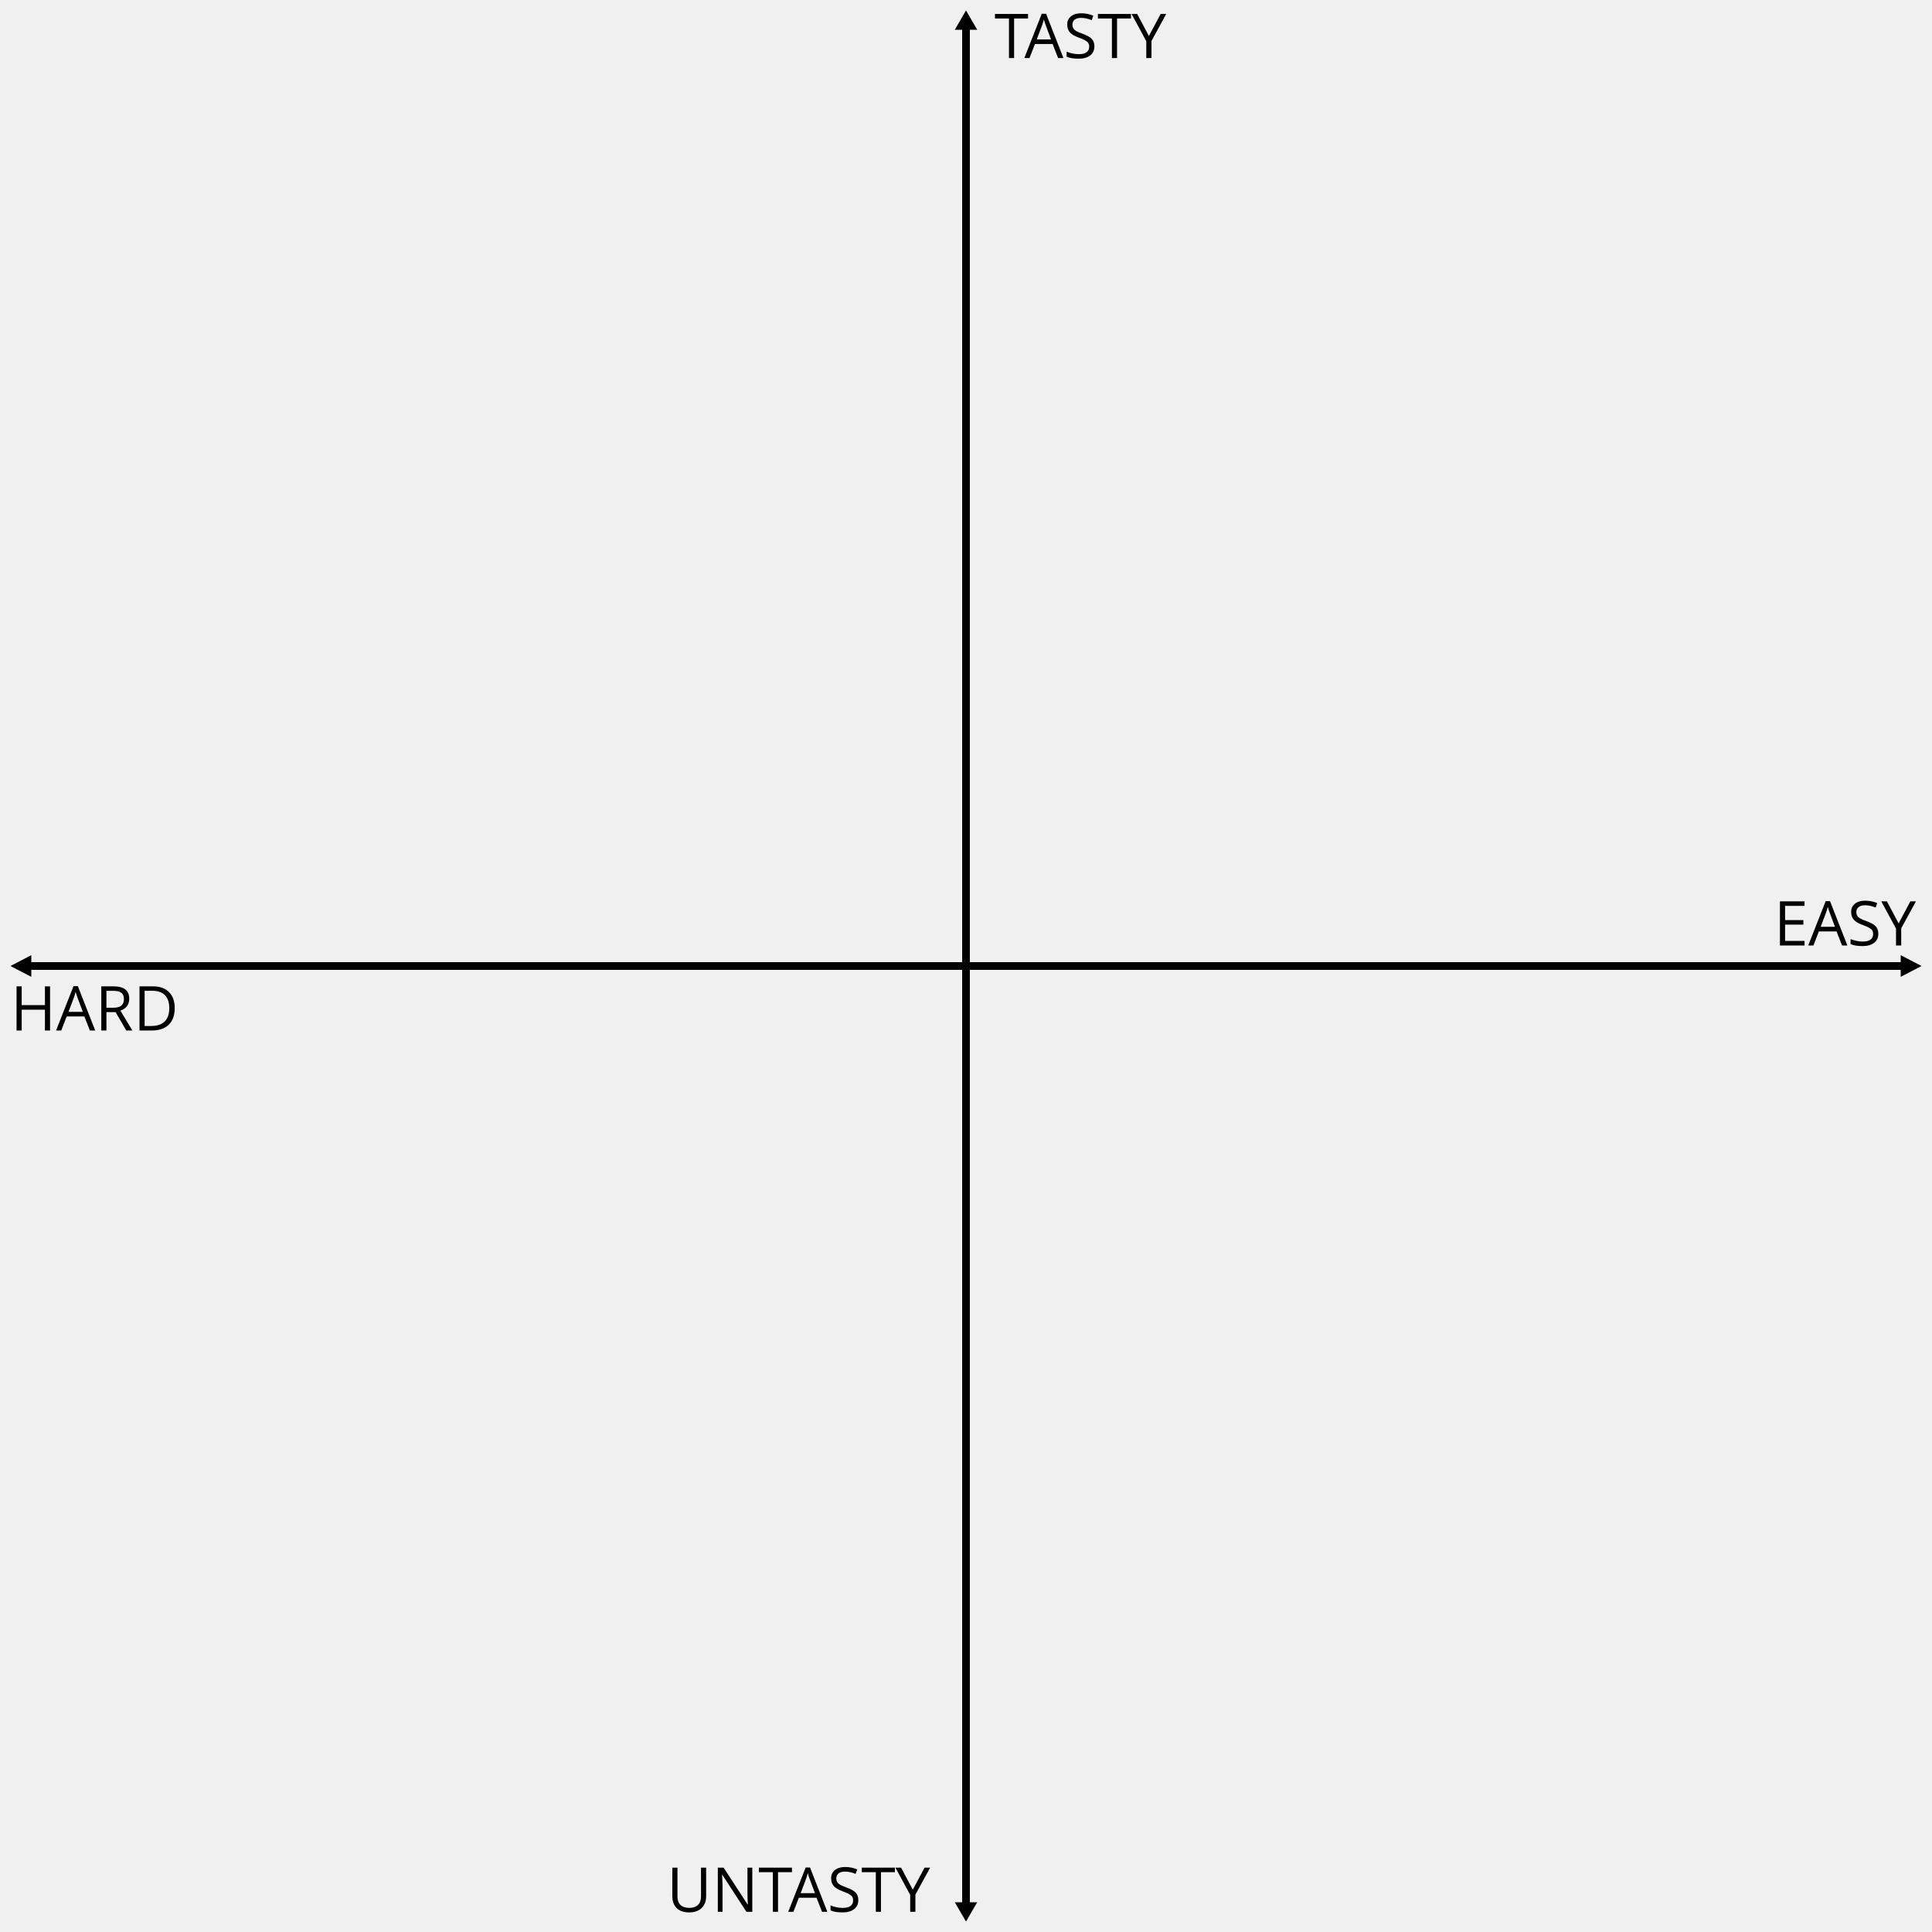
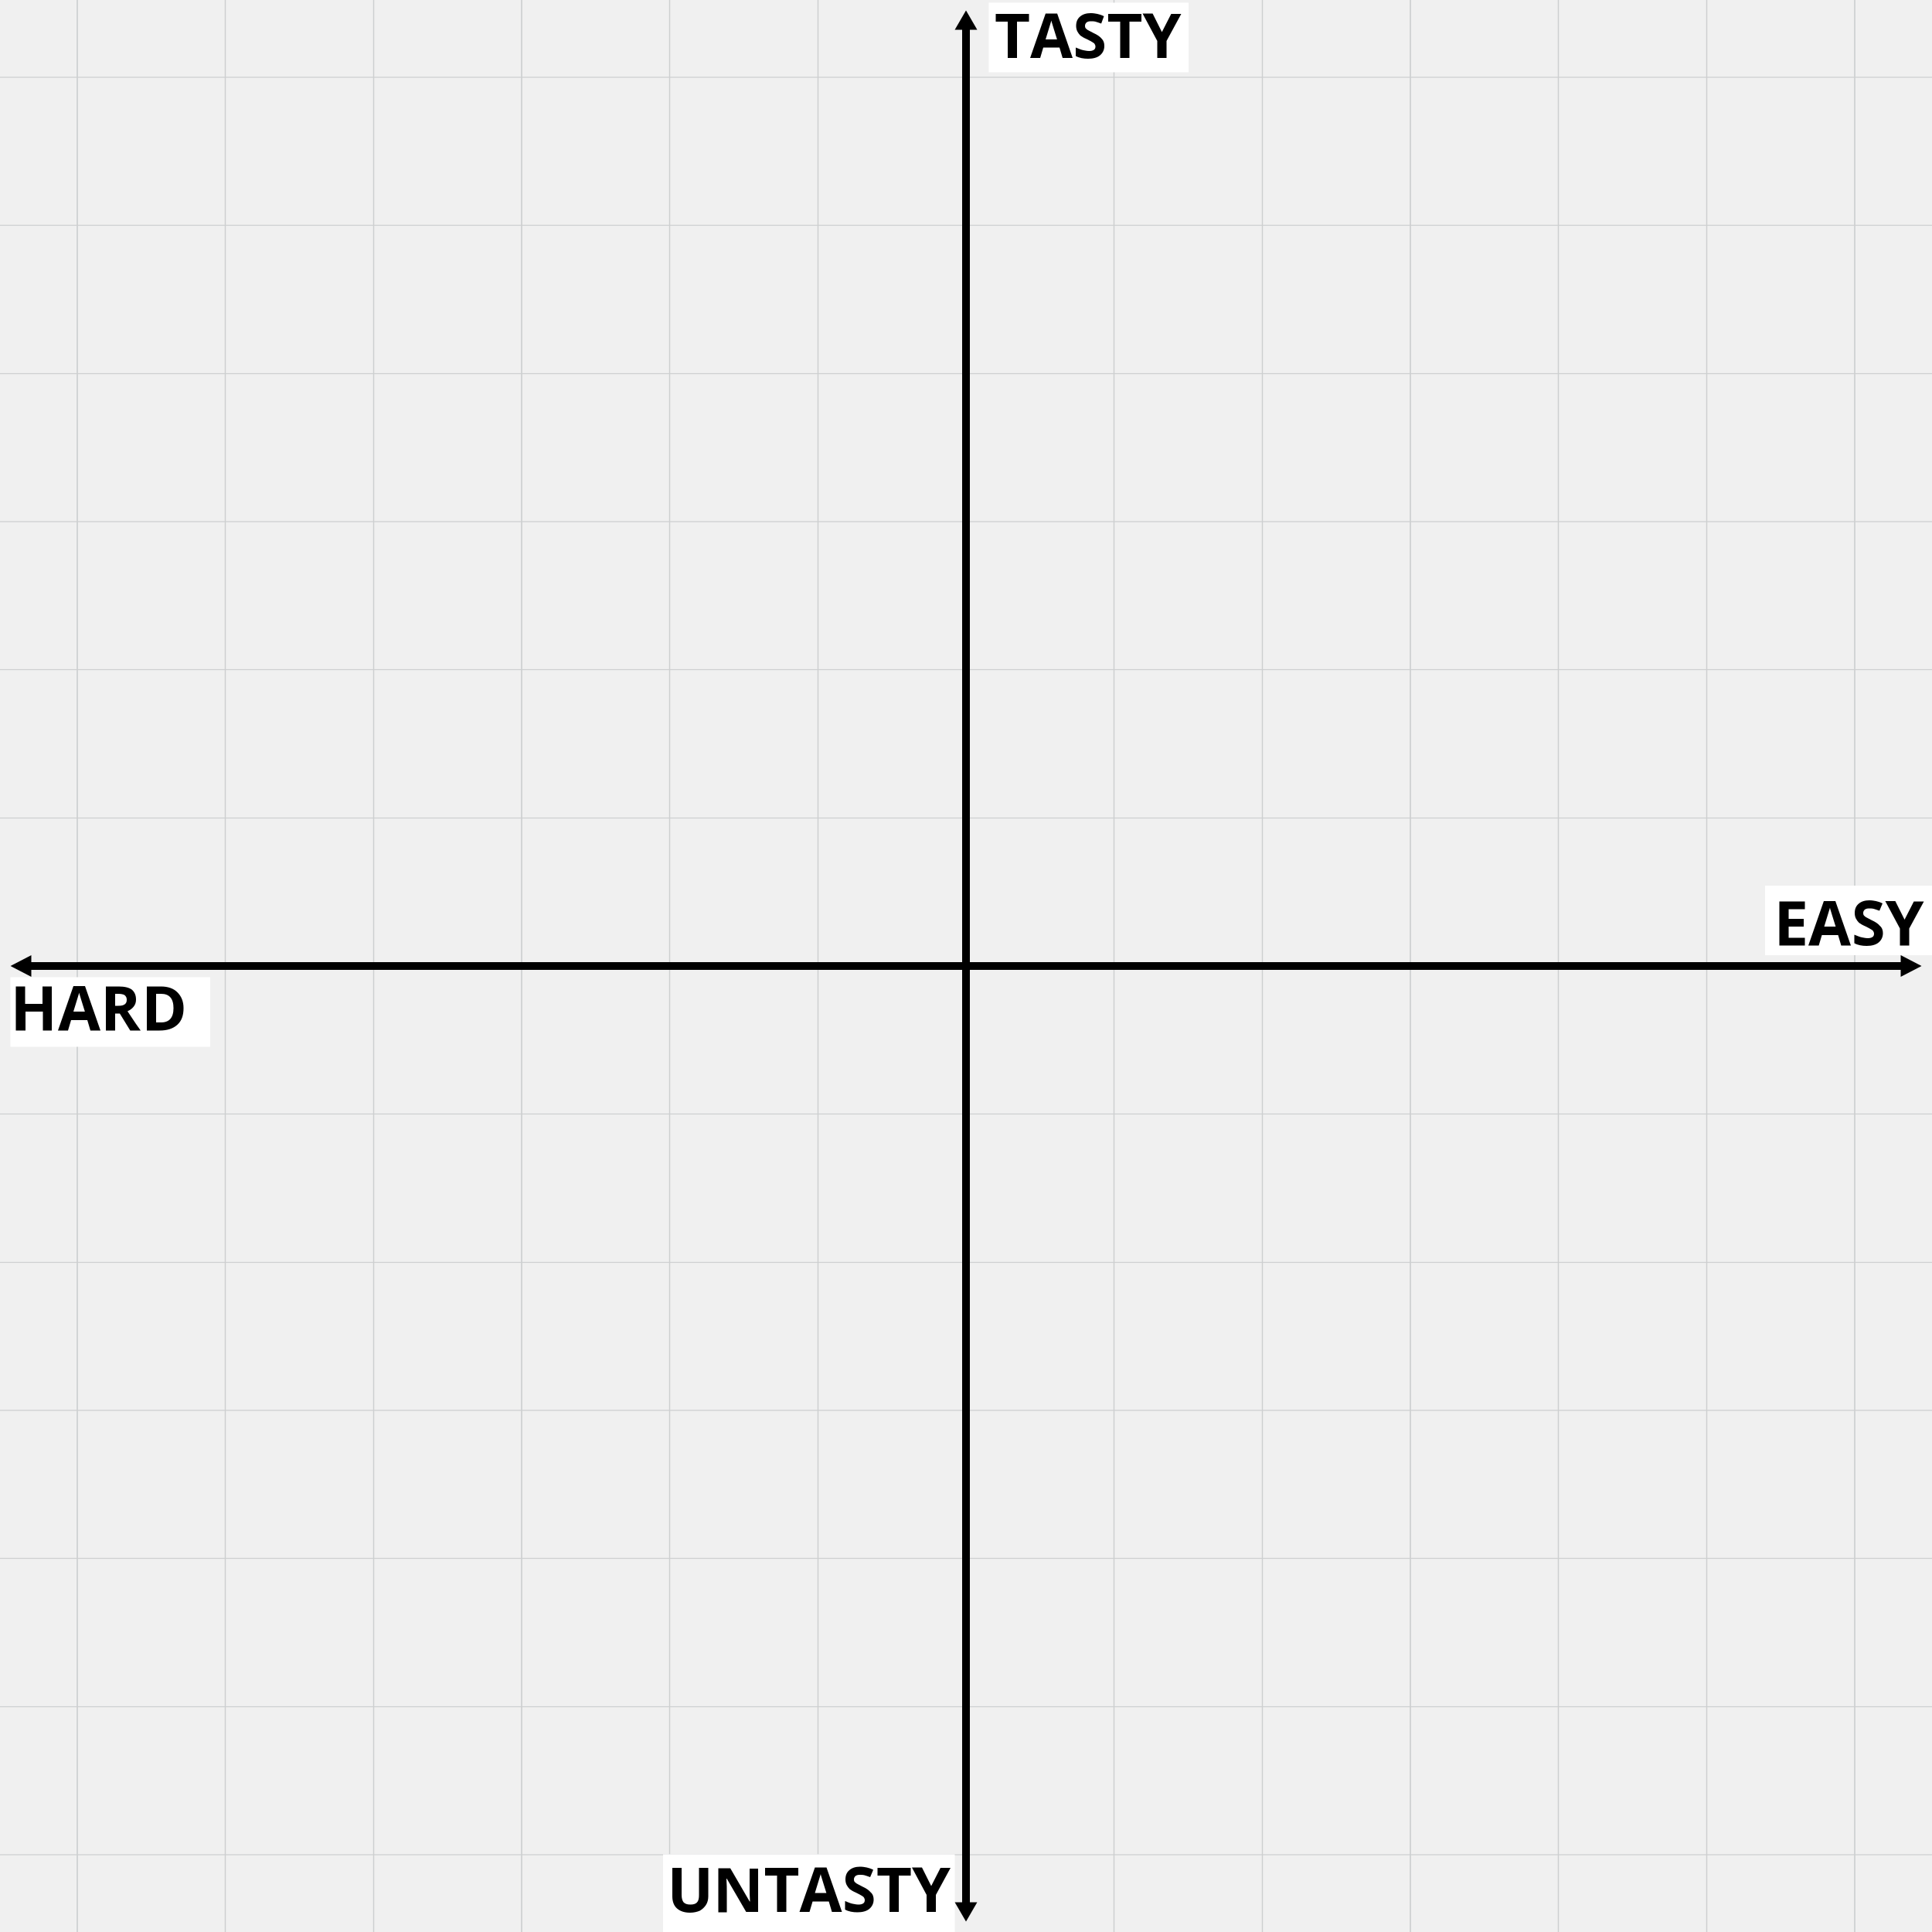
<svg xmlns="http://www.w3.org/2000/svg" version="1.1" x="0px" y="0px" viewBox="0 0 500 500" style="enable-background:new 0 0 500 500;" xml:space="preserve">
  <style type="text/css">
- 	.st0{fill:none;stroke:#000000;stroke-width:2;stroke-miterlimit:10;}
- 	.st1{font-family:'OpenSans';}
- 	.st2{font-size:16px;}
+ 	.st0{fill:none;stroke:#CDCFD0;stroke-width:0.25;stroke-miterlimit:10;}
+ 	.st1{fill:#FFFFFF;}
+ 	.st2{fill:none;stroke:#000000;stroke-width:2;stroke-miterlimit:10;}
+ 	.st3{enable-background:new    ;}
</style>
+   <g id="Border">
+     <line class="st0" x1="58.3" y1="0" x2="58.3" y2="500" />
+     <line class="st0" x1="96.7" y1="0" x2="96.7" y2="500" />
+     <line class="st0" x1="20" y1="0" x2="20" y2="500" />
+     <line class="st0" x1="135" y1="0" x2="135" y2="500" />
+     <line class="st0" x1="173.3" y1="0" x2="173.3" y2="500" />
+     <line class="st0" x1="211.7" y1="0" x2="211.7" y2="500" />
+     <line class="st0" x1="288.3" y1="0" x2="288.3" y2="500" />
+     <line class="st0" x1="326.7" y1="0" x2="326.7" y2="500" />
+     <line class="st0" x1="365" y1="0" x2="365" y2="500" />
+     <line class="st0" x1="403.3" y1="0" x2="403.3" y2="500" />
+     <line class="st0" x1="480" y1="0" x2="480" y2="500" />
+     <line class="st0" x1="441.7" y1="0" x2="441.7" y2="500" />
+     <line class="st0" x1="58.3" y1="0" x2="58.3" y2="500" />
+     <line class="st0" x1="96.7" y1="0" x2="96.7" y2="500" />
+     <line class="st0" x1="20" y1="0" x2="20" y2="500" />
+     <line class="st0" x1="135" y1="0" x2="135" y2="500" />
+     <line class="st0" x1="173.3" y1="0" x2="173.3" y2="500" />
+     <line class="st0" x1="211.7" y1="0" x2="211.7" y2="500" />
+     <line class="st0" x1="288.3" y1="0" x2="288.3" y2="500" />
+     <line class="st0" x1="326.7" y1="0" x2="326.7" y2="500" />
+     <line class="st0" x1="365" y1="0" x2="365" y2="500" />
+     <line class="st0" x1="403.3" y1="0" x2="403.3" y2="500" />
+     <line class="st0" x1="480" y1="0" x2="480" y2="500" />
+     <line class="st0" x1="441.7" y1="0" x2="441.7" y2="500" />
+     <line class="st0" x1="500" y1="58.3" x2="0" y2="58.3" />
+     <line class="st0" x1="500" y1="96.7" x2="0" y2="96.7" />
+     <line class="st0" x1="500" y1="20" x2="0" y2="20" />
+     <line class="st0" x1="500" y1="135" x2="0" y2="135" />
+     <line class="st0" x1="500" y1="173.3" x2="0" y2="173.3" />
+     <line class="st0" x1="500" y1="211.7" x2="0" y2="211.7" />
+     <line class="st0" x1="500" y1="288.3" x2="0" y2="288.3" />
+     <line class="st0" x1="500" y1="326.7" x2="0" y2="326.7" />
+     <line class="st0" x1="500" y1="365" x2="0" y2="365" />
+     <line class="st0" x1="500" y1="403.3" x2="0" y2="403.3" />
+     <line class="st0" x1="500" y1="480" x2="0" y2="480" />
+     <line class="st0" x1="500" y1="441.7" x2="0" y2="441.7" />
+   </g>
+   <g id="Layer_3">
+     <rect x="456.8" y="229.2" class="st1" width="43.2" height="18" />
+     <rect x="255.9" y="0.7" class="st1" width="51.7" height="18" />
+     <rect x="2.7" y="252.9" class="st1" width="51.7" height="18" />
+     <rect x="171.6" y="479.9" class="st1" width="75.5" height="20.1" />
+   </g>
  <g id="Layer_1">
-     <g id="Axis">
-       <g>
+     <g id="Layer_1_1_">
+       <g id="Axis">
        <g>
-           <line class="st0" x1="7.1" y1="250" x2="492.9" y2="250" />
          <g>
-             <polygon points="8.1,252.8 2.7,250 8.1,247.2      " />
+             <line class="st2" x1="7.1" y1="250" x2="492.9" y2="250" />
+             <g>
+               <polygon points="8.1,252.8 2.7,250 8.1,247.2       " />
+             </g>
+             <g>
+               <polygon points="491.9,252.8 497.3,250 491.9,247.2       " />
+             </g>
          </g>
+         </g>
+         <g>
          <g>
-             <polygon points="491.9,252.8 497.3,250 491.9,247.2      " />
+             <line class="st2" x1="250" y1="6.9" x2="250" y2="493.1" />
+             <g>
+               <polygon points="247.1,7.7 250,2.7 252.9,7.7       " />
+             </g>
+             <g>
+               <polygon points="247.1,492.3 250,497.3 252.9,492.3       " />
+             </g>
          </g>
        </g>
      </g>
-       <g>
-         <g>
-           <line class="st0" x1="250" y1="6.9" x2="250" y2="493.1" />
-           <g>
-             <polygon points="247.1,7.7 250,2.7 252.9,7.7      " />
-           </g>
-           <g>
-             <polygon points="247.1,492.3 250,497.3 252.9,492.3      " />
-           </g>
-         </g>
+       <g id="Labels">
+ 		</g>
+     </g>
+     <g id="Labels_1_">
+       <g class="st3">
+         <path d="M263.2,15h-2.4V5.6h-3.1v-2h8.6v2h-3.1V15z" />
+         <path d="M275,15l-0.8-2.7h-4.2l-0.8,2.7h-2.6l4-11.5h3l4,11.5H275z M273.6,10.3c-0.8-2.5-1.2-3.9-1.3-4.2     c-0.1-0.3-0.2-0.6-0.2-0.8c-0.2,0.7-0.7,2.3-1.5,4.9H273.6z" />
+         <path d="M285.8,11.9c0,1-0.4,1.8-1.1,2.4s-1.8,0.9-3.1,0.9c-1.2,0-2.3-0.2-3.2-0.7v-2.2c0.8,0.3,1.4,0.6,2,0.7     c0.5,0.1,1,0.2,1.5,0.2c0.5,0,0.9-0.1,1.2-0.3c0.3-0.2,0.4-0.5,0.4-0.9c0-0.2-0.1-0.4-0.2-0.6s-0.3-0.3-0.6-0.5s-0.7-0.4-1.5-0.8     c-0.7-0.3-1.2-0.6-1.6-0.9c-0.3-0.3-0.6-0.7-0.8-1.1c-0.2-0.4-0.3-0.9-0.3-1.4c0-1,0.3-1.8,1-2.4c0.7-0.6,1.6-0.9,2.8-0.9     c0.6,0,1.2,0.1,1.7,0.2s1.1,0.3,1.7,0.6L285,6.1c-0.6-0.2-1.1-0.4-1.5-0.5s-0.8-0.1-1.2-0.1c-0.5,0-0.8,0.1-1.1,0.3     c-0.2,0.2-0.4,0.5-0.4,0.8c0,0.2,0,0.4,0.1,0.6c0.1,0.2,0.3,0.3,0.5,0.5c0.2,0.1,0.7,0.4,1.5,0.8c1.1,0.5,1.8,1,2.2,1.5     C285.6,10.5,285.8,11.1,285.8,11.9z" />
+         <path d="M292.3,15h-2.4V5.6h-3.1v-2h8.6v2h-3.1V15z" />
+         <path d="M300.7,8.3l2.4-4.7h2.6l-3.8,7V15h-2.4v-4.4l-3.8-7.1h2.6L300.7,8.3z" />
+       </g>
+       <g class="st3">
+         <path d="M183.3,483.4v7.4c0,0.8-0.2,1.6-0.6,2.2c-0.4,0.6-0.9,1.1-1.6,1.5c-0.7,0.3-1.6,0.5-2.5,0.5c-1.5,0-2.6-0.4-3.4-1.1     s-1.2-1.8-1.2-3.1v-7.4h2.4v7c0,0.9,0.2,1.5,0.5,1.9c0.4,0.4,0.9,0.6,1.8,0.6c0.8,0,1.4-0.2,1.7-0.6c0.4-0.4,0.5-1.1,0.5-1.9v-7     H183.3z" />
+         <path d="M196.2,494.8h-3.1l-5-8.6h-0.1c0.1,1.5,0.1,2.6,0.1,3.3v5.4h-2.2v-11.4h3.1l5,8.6h0.1c-0.1-1.5-0.1-2.5-0.1-3.1v-5.4h2.2     V494.8z" />
+         <path d="M203.5,494.8h-2.4v-9.4H198v-2h8.6v2h-3.1V494.8z" />
+         <path d="M215.3,494.8l-0.8-2.7h-4.2l-0.8,2.7h-2.6l4-11.5h3l4,11.5H215.3z M213.9,490c-0.8-2.5-1.2-3.9-1.3-4.2     c-0.1-0.3-0.2-0.6-0.2-0.8c-0.2,0.7-0.7,2.3-1.5,4.9H213.9z" />
+         <path d="M226.1,491.6c0,1-0.4,1.8-1.1,2.4s-1.8,0.9-3.1,0.9c-1.2,0-2.3-0.2-3.2-0.7V492c0.8,0.3,1.4,0.6,2,0.7     c0.5,0.1,1,0.2,1.5,0.2c0.5,0,0.9-0.1,1.2-0.3c0.3-0.2,0.4-0.5,0.4-0.9c0-0.2-0.1-0.4-0.2-0.6s-0.3-0.3-0.6-0.5s-0.7-0.4-1.5-0.8     c-0.7-0.3-1.2-0.6-1.6-0.9c-0.3-0.3-0.6-0.7-0.8-1.1c-0.2-0.4-0.3-0.9-0.3-1.4c0-1,0.3-1.8,1-2.4c0.7-0.6,1.6-0.9,2.8-0.9     c0.6,0,1.2,0.1,1.7,0.2s1.1,0.3,1.7,0.6l-0.8,1.9c-0.6-0.2-1.1-0.4-1.5-0.5s-0.8-0.1-1.2-0.1c-0.5,0-0.8,0.1-1.1,0.3     c-0.2,0.2-0.4,0.5-0.4,0.8c0,0.2,0,0.4,0.1,0.6c0.1,0.2,0.3,0.3,0.5,0.5c0.2,0.1,0.7,0.4,1.5,0.8c1.1,0.5,1.8,1,2.2,1.5     C225.9,490.2,226.1,490.9,226.1,491.6z" />
+         <path d="M232.6,494.8h-2.4v-9.4h-3.1v-2h8.6v2h-3.1V494.8z" />
+         <path d="M241,488.1l2.4-4.7h2.6l-3.8,7v4.4h-2.4v-4.4l-3.8-7.1h2.6L241,488.1z" />
+       </g>
+       <g class="st3">
+         <path d="M467.1,244.7h-6.6v-11.4h6.6v2h-4.2v2.5h3.9v2h-3.9v2.9h4.2V244.7z" />
+         <path d="M476.5,244.7l-0.8-2.7h-4.2l-0.8,2.7H468l4-11.5h3l4,11.5H476.5z M475.1,239.9c-0.8-2.5-1.2-3.9-1.3-4.2     c-0.1-0.3-0.2-0.6-0.2-0.8c-0.2,0.7-0.7,2.3-1.5,4.9H475.1z" />
+         <path d="M487.3,241.5c0,1-0.4,1.8-1.1,2.4s-1.8,0.9-3.1,0.9c-1.2,0-2.3-0.2-3.2-0.7v-2.2c0.8,0.3,1.4,0.6,2,0.7     c0.5,0.1,1,0.2,1.5,0.2c0.5,0,0.9-0.1,1.2-0.3c0.3-0.2,0.4-0.5,0.4-0.9c0-0.2-0.1-0.4-0.2-0.6s-0.3-0.3-0.6-0.5s-0.7-0.4-1.5-0.8     c-0.7-0.3-1.2-0.6-1.6-0.9c-0.3-0.3-0.6-0.7-0.8-1.1c-0.2-0.4-0.3-0.9-0.3-1.4c0-1,0.3-1.8,1-2.4c0.7-0.6,1.6-0.9,2.8-0.9     c0.6,0,1.2,0.1,1.7,0.2s1.1,0.3,1.7,0.6l-0.8,1.9c-0.6-0.2-1.1-0.4-1.5-0.5s-0.8-0.1-1.2-0.1c-0.5,0-0.8,0.1-1.1,0.3     c-0.2,0.2-0.4,0.5-0.4,0.8c0,0.2,0,0.4,0.1,0.6c0.1,0.2,0.3,0.3,0.5,0.5c0.2,0.1,0.7,0.4,1.5,0.8c1.1,0.5,1.8,1,2.2,1.5     C487.1,240.1,487.3,240.8,487.3,241.5z" />
+         <path d="M492.9,238l2.4-4.7h2.6l-3.8,7v4.4h-2.4v-4.4l-3.8-7.1h2.6L492.9,238z" />
+       </g>
+       <g class="st3">
+         <path d="M13.5,266.7h-2.4v-4.9H6.6v4.9H4.1v-11.4h2.4v4.5h4.5v-4.5h2.4V266.7z" />
+         <path d="M23.4,266.7l-0.8-2.7h-4.2l-0.8,2.7h-2.6l4-11.5h3l4,11.5H23.4z M22,261.9c-0.8-2.5-1.2-3.9-1.3-4.2     c-0.1-0.3-0.2-0.6-0.2-0.8c-0.2,0.7-0.7,2.3-1.5,4.9H22z" />
+         <path d="M29.8,262.3v4.4h-2.4v-11.4h3.3c1.6,0,2.7,0.3,3.4,0.8c0.7,0.6,1.1,1.4,1.1,2.6c0,0.7-0.2,1.3-0.6,1.8     c-0.4,0.5-0.9,0.9-1.6,1.2c1.7,2.6,2.8,4.2,3.4,5h-2.7l-2.7-4.4H29.8z M29.8,260.3h0.8c0.8,0,1.3-0.1,1.7-0.4     c0.4-0.3,0.5-0.7,0.5-1.2c0-0.5-0.2-0.9-0.6-1.2c-0.4-0.2-0.9-0.3-1.7-0.3h-0.7V260.3z" />
+         <path d="M47.5,260.9c0,1.9-0.5,3.3-1.6,4.3s-2.6,1.5-4.6,1.5H38v-11.4h3.6c1.9,0,3.3,0.5,4.3,1.5S47.5,259.1,47.5,260.9z      M44.9,260.9c0-2.5-1.1-3.7-3.2-3.7h-1.3v7.4h1C43.8,264.7,44.9,263.4,44.9,260.9z" />
      </g>
    </g>
-     <g id="Labels">
- 	</g>
-   </g>
-   <g id="Labels_1_">
-     <text transform="matrix(1 0 0 1 257.3544 15.0326)" class="st1 st2">TASTY</text>
-     <text transform="matrix(1 0 0 1 172.5444 494.7731)" class="st1 st2">UNTASTY</text>
-     <text transform="matrix(1 0 0 1 459.0712 244.6876)" class="st1 st2">EASY</text>
-     <text transform="matrix(1 0 0 1 2.7056 266.6879)" class="st1 st2">HARD</text>
  </g>
</svg>
